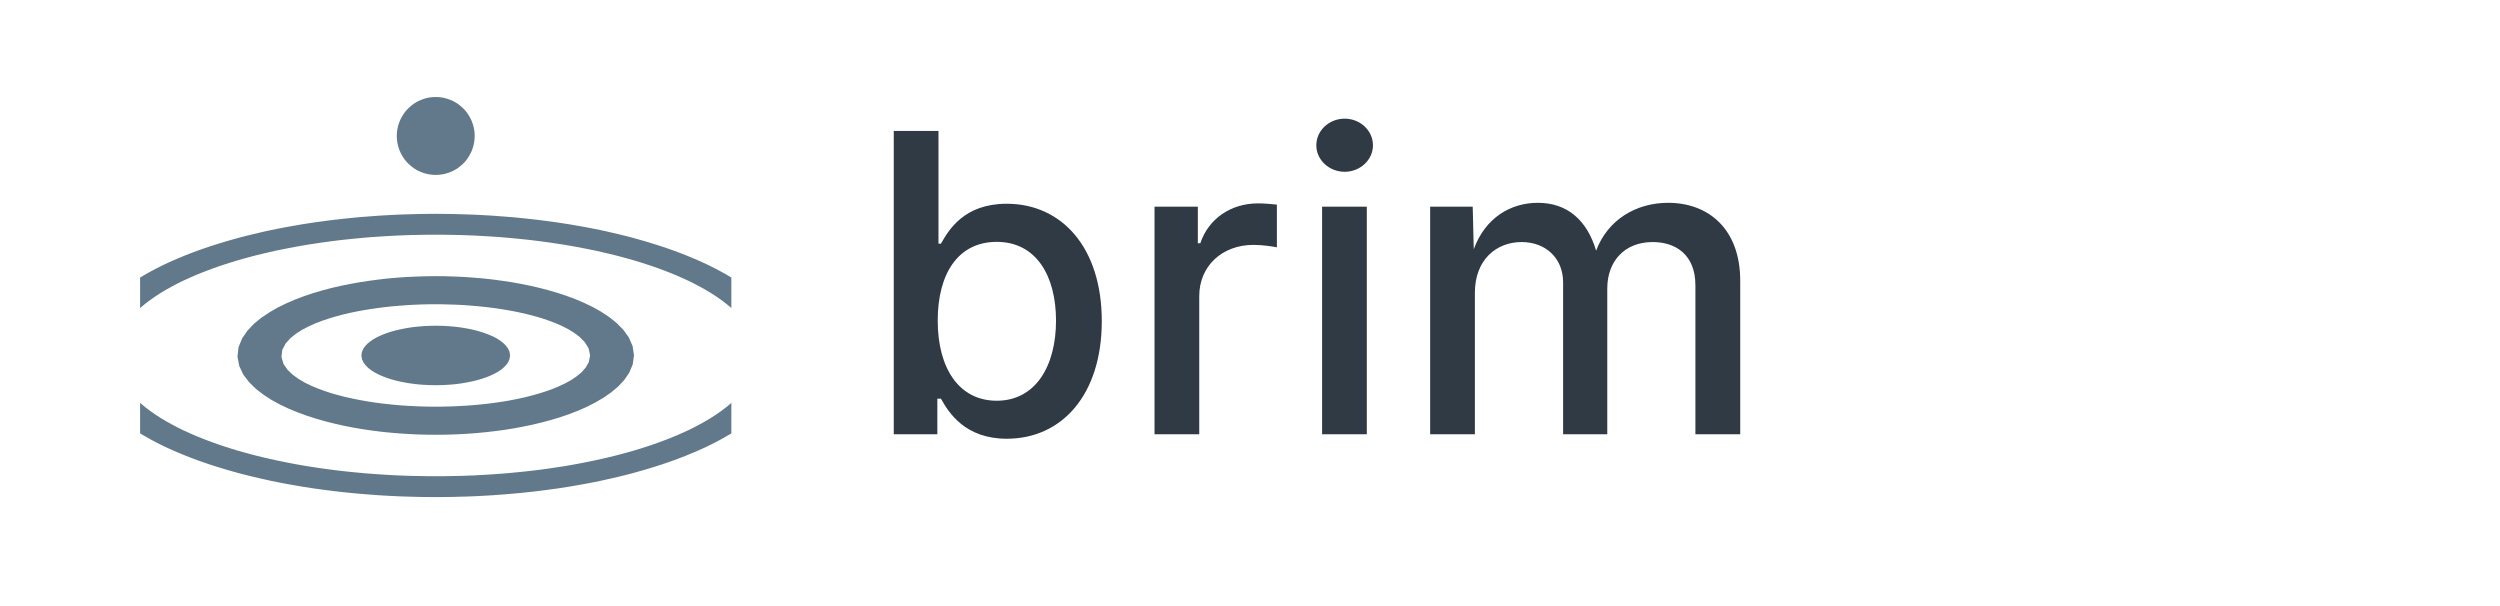
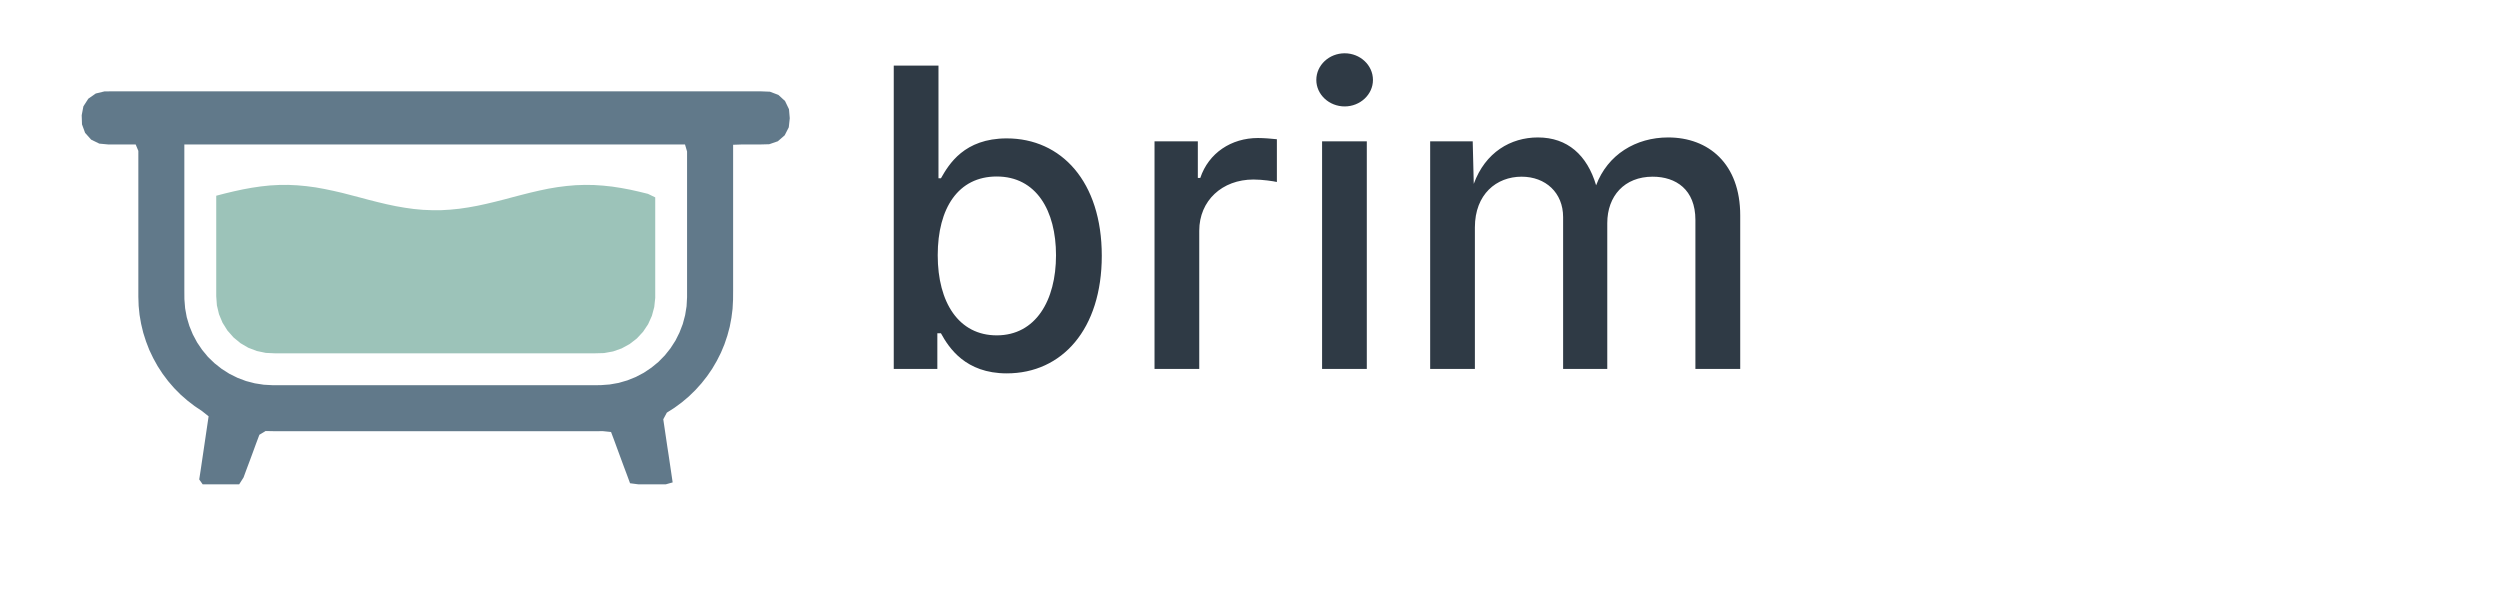
<svg xmlns="http://www.w3.org/2000/svg" viewBox="0 0 413.1 99.5" width="413" height="100">
-   <path fill-rule="evenodd" fill="#61798A" d="M84.28,58.47 L84.20,57.89 L83.96,57.35 L83.62,56.88 L83.20,56.46 L82.74,56.09 L82.25,55.76 L81.73,55.47 L81.20,55.22 L80.65,54.99 L80.10,54.78 L79.54,54.60 L78.97,54.43 L78.40,54.28 L77.83,54.15 L77.25,54.03 L76.67,53.93 L76.08,53.84 L75.50,53.76 L74.91,53.70 L74.32,53.65 L73.73,53.61 L73.14,53.58 L72.55,53.57 L71.96,53.56 L71.37,53.57 L70.78,53.59 L70.19,53.61 L69.60,53.66 L69.01,53.71 L68.42,53.77 L67.84,53.85 L67.26,53.94 L66.67,54.05 L66.10,54.17 L65.52,54.30 L64.95,54.45 L64.38,54.62 L63.82,54.81 L63.27,55.02 L62.73,55.25 L62.20,55.51 L61.69,55.80 L61.20,56.14 L60.74,56.51 L60.33,56.94 L60.00,57.42 L59.78,57.97 L59.72,58.55 L59.83,59.13 L60.08,59.66 L60.44,60.13 L60.86,60.55 L61.33,60.91 L61.82,61.23 L62.34,61.51 L62.87,61.76 L63.42,61.99 L63.97,62.19 L64.53,62.38 L65.10,62.54 L65.68,62.69 L66.26,62.82 L66.84,62.93 L67.43,63.04 L68.01,63.12 L68.60,63.20 L69.18,63.26 L69.76,63.31 L70.35,63.34 L70.93,63.37 L71.51,63.38 L72.09,63.39 L72.68,63.38 L73.27,63.36 L73.85,63.33 L74.45,63.29 L75.04,63.24 L75.63,63.17 L76.23,63.09 L76.82,62.99 L77.42,62.88 L78.01,62.76 L78.60,62.62 L79.19,62.46 L79.76,62.28 L80.33,62.09 L80.88,61.87 L81.41,61.63 L81.93,61.37 L82.42,61.08 L82.88,60.76 L83.30,60.40 L83.68,60.00 L83.99,59.55 L84.20,59.04 L84.28,58.47 Z" />
-   <path fill-rule="evenodd" fill="#61798A" d="M104.76,58.47 L104.53,56.92 L103.90,55.48 L102.98,54.21 L101.87,53.09 L100.64,52.11 L99.32,51.24 L97.95,50.47 L96.53,49.79 L95.08,49.17 L93.60,48.62 L92.11,48.13 L90.60,47.69 L89.07,47.29 L87.54,46.94 L85.99,46.63 L84.44,46.35 L82.88,46.12 L81.32,45.91 L79.76,45.74 L78.19,45.61 L76.62,45.50 L75.04,45.43 L73.47,45.38 L71.89,45.37 L70.32,45.39 L68.74,45.44 L67.17,45.51 L65.60,45.62 L64.03,45.76 L62.47,45.94 L60.90,46.15 L59.35,46.39 L57.80,46.67 L56.25,46.98 L54.72,47.34 L53.20,47.74 L51.69,48.19 L50.20,48.69 L48.72,49.25 L47.28,49.88 L45.86,50.57 L44.50,51.36 L43.19,52.24 L41.97,53.23 L40.89,54.37 L40.00,55.67 L39.41,57.13 L39.24,58.69 L39.54,60.23 L40.21,61.65 L41.17,62.90 L42.29,64.00 L43.54,64.96 L44.86,65.82 L46.24,66.57 L47.66,67.25 L49.11,67.85 L50.59,68.39 L52.09,68.88 L53.61,69.32 L55.15,69.71 L56.69,70.06 L58.25,70.37 L59.81,70.64 L61.36,70.87 L62.92,71.07 L64.48,71.23 L66.03,71.36 L67.59,71.46 L69.14,71.53 L70.69,71.57 L72.25,71.58 L73.81,71.56 L75.38,71.51 L76.95,71.43 L78.52,71.32 L80.10,71.17 L81.69,70.99 L83.28,70.78 L84.87,70.53 L86.45,70.23 L88.04,69.90 L89.61,69.52 L91.17,69.10 L92.70,68.63 L94.21,68.11 L95.68,67.53 L97.10,66.90 L98.47,66.19 L99.78,65.42 L101.01,64.56 L102.14,63.61 L103.14,62.54 L103.97,61.33 L104.55,59.97 L104.76,58.47 Z M97.51,58.47 L97.27,57.32 L96.65,56.31 L95.83,55.46 L94.88,54.74 L93.87,54.12 L92.81,53.58 L91.72,53.11 L90.61,52.69 L89.48,52.31 L88.34,51.98 L87.19,51.68 L86.03,51.41 L84.87,51.17 L83.70,50.96 L82.53,50.77 L81.35,50.60 L80.17,50.46 L78.99,50.34 L77.81,50.24 L76.62,50.15 L75.44,50.09 L74.25,50.05 L73.06,50.02 L71.87,50.01 L70.68,50.02 L69.50,50.05 L68.31,50.10 L67.12,50.17 L65.94,50.26 L64.76,50.36 L63.57,50.49 L62.40,50.64 L61.22,50.81 L60.05,51.00 L58.88,51.22 L57.72,51.46 L56.56,51.74 L55.41,52.05 L54.28,52.39 L53.15,52.77 L52.05,53.20 L50.96,53.69 L49.91,54.24 L48.91,54.88 L47.98,55.63 L47.19,56.51 L46.64,57.56 L46.51,58.73 L46.84,59.86 L47.51,60.84 L48.37,61.66 L49.34,62.36 L50.36,62.96 L51.43,63.48 L52.51,63.93 L53.62,64.34 L54.74,64.71 L55.88,65.03 L57.04,65.33 L58.22,65.59 L59.40,65.83 L60.59,66.04 L61.78,66.23 L62.96,66.39 L64.14,66.52 L65.32,66.64 L66.48,66.74 L67.65,66.81 L68.81,66.87 L69.96,66.91 L71.12,66.93 L72.28,66.94 L73.45,66.92 L74.62,66.89 L75.81,66.84 L77.00,66.77 L78.20,66.68 L79.41,66.57 L80.62,66.44 L81.85,66.28 L83.07,66.10 L84.30,65.89 L85.53,65.65 L86.74,65.38 L87.93,65.08 L89.10,64.75 L90.24,64.39 L91.34,63.99 L92.40,63.55 L93.41,63.07 L94.37,62.54 L95.26,61.94 L96.08,61.27 L96.78,60.48 L97.30,59.56 L97.51,58.47 Z" />
-   <path fill-rule="evenodd" fill="#61798A" d="M120.85,45.60 L120.85,48.12 L120.85,50.64 L120.85,50.64 L120.03,49.95 L119.18,49.31 L118.31,48.70 L117.41,48.12 L116.49,47.57 L115.56,47.06 L114.62,46.56 L113.66,46.09 L112.69,45.65 L111.71,45.22 L110.73,44.82 L109.73,44.43 L108.73,44.06 L107.73,43.71 L106.71,43.37 L105.70,43.05 L104.68,42.74 L103.65,42.45 L102.62,42.17 L101.59,41.90 L100.55,41.65 L99.52,41.41 L98.48,41.17 L97.43,40.96 L96.39,40.75 L95.34,40.55 L94.29,40.36 L93.24,40.18 L92.18,40.02 L91.13,39.86 L90.07,39.71 L89.02,39.57 L87.96,39.44 L86.90,39.32 L85.84,39.21 L84.78,39.11 L83.72,39.01 L82.65,38.92 L81.59,38.85 L80.53,38.78 L79.46,38.72 L78.40,38.66 L77.33,38.62 L76.26,38.58 L75.20,38.56 L74.13,38.54 L73.07,38.52 L72.00,38.52 L70.93,38.52 L69.87,38.54 L68.80,38.56 L67.74,38.58 L66.67,38.62 L65.60,38.66 L64.54,38.72 L63.47,38.78 L62.41,38.85 L61.35,38.92 L60.28,39.01 L59.22,39.11 L58.16,39.21 L57.10,39.32 L56.04,39.44 L54.98,39.57 L53.93,39.71 L52.87,39.86 L51.82,40.02 L50.76,40.18 L49.71,40.36 L48.66,40.55 L47.61,40.75 L46.57,40.96 L45.52,41.17 L44.48,41.41 L43.45,41.65 L42.41,41.90 L41.38,42.17 L40.35,42.45 L39.32,42.74 L38.30,43.05 L37.29,43.37 L36.27,43.71 L35.27,44.06 L34.27,44.43 L33.27,44.82 L32.29,45.22 L31.31,45.65 L30.34,46.09 L29.38,46.56 L28.44,47.06 L27.51,47.57 L26.59,48.12 L25.69,48.70 L24.82,49.31 L23.97,49.95 L23.15,50.64 L23.15,50.64 L23.15,48.12 L23.15,45.60 L120.85,45.60 L119.94,45.06 L119.02,44.55 L118.09,44.06 L117.15,43.59 L116.20,43.14 L115.24,42.71 L114.27,42.30 L113.30,41.90 L112.32,41.52 L111.33,41.15 L110.34,40.80 L109.34,40.46 L108.34,40.14 L107.34,39.83 L106.33,39.53 L105.31,39.24 L104.30,38.96 L103.28,38.70 L102.26,38.45 L101.23,38.21 L100.21,37.97 L99.18,37.75 L98.15,37.54 L97.12,37.34 L96.08,37.15 L95.04,36.97 L94.01,36.79 L92.97,36.63 L91.93,36.47 L90.88,36.33 L89.84,36.19 L88.80,36.06 L87.75,35.94 L86.71,35.83 L85.66,35.72 L84.61,35.62 L83.56,35.54 L82.51,35.46 L81.46,35.38 L80.41,35.32 L79.36,35.26 L78.31,35.21 L77.26,35.17 L76.21,35.14 L75.16,35.11 L74.10,35.09 L73.05,35.08 L72.00,35.07 L70.95,35.08 L69.90,35.09 L68.84,35.11 L67.79,35.14 L66.74,35.17 L65.69,35.21 L64.64,35.26 L63.59,35.32 L62.54,35.38 L61.49,35.46 L60.44,35.54 L59.39,35.62 L58.34,35.72 L57.29,35.83 L56.25,35.94 L55.20,36.06 L54.16,36.19 L53.12,36.33 L52.07,36.47 L51.03,36.63 L49.99,36.79 L48.96,36.97 L47.92,37.15 L46.88,37.34 L45.85,37.54 L44.82,37.75 L43.79,37.97 L42.77,38.21 L41.74,38.45 L40.72,38.70 L39.70,38.96 L38.69,39.24 L37.67,39.53 L36.66,39.83 L35.66,40.14 L34.66,40.46 L33.66,40.80 L32.67,41.15 L31.68,41.52 L30.70,41.90 L29.73,42.30 L28.76,42.71 L27.80,43.14 L26.85,43.59 L25.91,44.06 L24.98,44.55 L24.06,45.06 L23.15,45.60 Z" />
-   <path fill-rule="evenodd" fill="#61798A" d="M23.15,71.35 L23.15,68.83 L23.15,66.31 L23.15,66.31 L23.97,67.00 L24.82,67.64 L25.69,68.25 L26.59,68.83 L27.51,69.38 L28.44,69.89 L29.38,70.39 L30.34,70.86 L31.31,71.30 L32.29,71.73 L33.27,72.13 L34.27,72.52 L35.27,72.89 L36.27,73.24 L37.29,73.58 L38.30,73.90 L39.32,74.21 L40.35,74.50 L41.38,74.78 L42.41,75.05 L43.45,75.30 L44.48,75.54 L45.52,75.77 L46.57,75.99 L47.61,76.20 L48.66,76.40 L49.71,76.59 L50.76,76.77 L51.82,76.93 L52.87,77.09 L53.93,77.24 L54.98,77.38 L56.04,77.51 L57.10,77.63 L58.16,77.74 L59.22,77.84 L60.28,77.94 L61.35,78.02 L62.41,78.10 L63.47,78.17 L64.54,78.23 L65.60,78.29 L66.67,78.33 L67.74,78.37 L68.80,78.39 L69.87,78.41 L70.93,78.43 L72.00,78.43 L73.07,78.43 L74.13,78.41 L75.20,78.39 L76.26,78.37 L77.33,78.33 L78.40,78.29 L79.46,78.23 L80.53,78.17 L81.59,78.10 L82.65,78.02 L83.72,77.94 L84.78,77.84 L85.84,77.74 L86.90,77.63 L87.96,77.51 L89.02,77.38 L90.07,77.24 L91.13,77.09 L92.18,76.93 L93.24,76.77 L94.29,76.59 L95.34,76.40 L96.39,76.20 L97.43,75.99 L98.48,75.77 L99.52,75.54 L100.55,75.30 L101.59,75.05 L102.62,74.78 L103.65,74.50 L104.68,74.21 L105.70,73.90 L106.71,73.58 L107.73,73.24 L108.73,72.89 L109.73,72.52 L110.73,72.13 L111.71,71.73 L112.69,71.30 L113.66,70.86 L114.62,70.39 L115.56,69.89 L116.49,69.38 L117.41,68.83 L118.31,68.25 L119.18,67.64 L120.03,67.00 L120.85,66.31 L120.85,66.31 L120.85,68.83 L120.85,71.35 L23.15,71.35 L24.06,71.88 L24.98,72.40 L25.91,72.89 L26.85,73.36 L27.80,73.81 L28.76,74.24 L29.73,74.65 L30.70,75.05 L31.68,75.43 L32.67,75.80 L33.66,76.15 L34.66,76.49 L35.66,76.81 L36.66,77.12 L37.67,77.42 L38.69,77.71 L39.70,77.99 L40.72,78.25 L41.74,78.50 L42.77,78.74 L43.79,78.97 L44.82,79.20 L45.85,79.41 L46.88,79.61 L47.92,79.80 L48.96,79.98 L49.99,80.16 L51.03,80.32 L52.07,80.48 L53.12,80.62 L54.16,80.76 L55.20,80.89 L56.25,81.01 L57.29,81.12 L58.34,81.23 L59.39,81.32 L60.44,81.41 L61.49,81.49 L62.54,81.57 L63.59,81.63 L64.64,81.69 L65.69,81.74 L66.74,81.78 L67.79,81.81 L68.84,81.84 L69.90,81.86 L70.95,81.87 L72.00,81.87 L73.05,81.87 L74.10,81.86 L75.16,81.84 L76.21,81.81 L77.26,81.78 L78.31,81.74 L79.36,81.69 L80.41,81.63 L81.46,81.57 L82.51,81.49 L83.56,81.41 L84.61,81.32 L85.66,81.23 L86.71,81.12 L87.75,81.01 L88.80,80.89 L89.84,80.76 L90.88,80.62 L91.93,80.48 L92.97,80.32 L94.01,80.16 L95.04,79.98 L96.08,79.80 L97.12,79.61 L98.15,79.41 L99.18,79.20 L100.21,78.97 L101.23,78.74 L102.26,78.50 L103.28,78.25 L104.30,77.99 L105.31,77.71 L106.33,77.42 L107.34,77.12 L108.34,76.81 L109.34,76.49 L110.34,76.15 L111.33,75.80 L112.32,75.43 L113.30,75.05 L114.27,74.65 L115.24,74.24 L116.20,73.81 L117.15,73.36 L118.09,72.89 L119.02,72.40 L119.94,71.88 L120.85,71.35 Z" />
-   <path fill-rule="evenodd" fill="#61798A" d="M78.44,22.20 L78.42,21.78 L78.38,21.36 L78.31,20.95 L78.22,20.54 L78.09,20.14 L77.95,19.74 L77.77,19.36 L77.57,18.99 L77.35,18.63 L77.11,18.29 L76.84,17.96 L76.55,17.65 L76.24,17.37 L75.92,17.10 L75.58,16.85 L75.22,16.63 L74.85,16.43 L74.46,16.26 L74.07,16.11 L73.67,15.99 L73.26,15.89 L72.84,15.82 L72.42,15.78 L72.00,15.77 L71.58,15.78 L71.16,15.82 L70.74,15.89 L70.33,15.99 L69.93,16.11 L69.54,16.26 L69.15,16.43 L68.78,16.63 L68.42,16.85 L68.08,17.10 L67.76,17.37 L67.45,17.65 L67.16,17.96 L66.89,18.29 L66.65,18.63 L66.43,18.99 L66.23,19.36 L66.05,19.74 L65.91,20.14 L65.78,20.54 L65.69,20.95 L65.62,21.36 L65.58,21.78 L65.56,22.20 L65.58,22.63 L65.62,23.04 L65.69,23.46 L65.78,23.87 L65.91,24.27 L66.05,24.67 L66.23,25.05 L66.43,25.42 L66.65,25.78 L66.89,26.12 L67.16,26.45 L67.45,26.76 L67.76,27.04 L68.08,27.31 L68.42,27.56 L68.78,27.78 L69.15,27.98 L69.54,28.15 L69.93,28.30 L70.33,28.42 L70.74,28.52 L71.16,28.58 L71.58,28.63 L72.00,28.64 L72.42,28.63 L72.84,28.58 L73.26,28.52 L73.67,28.42 L74.07,28.30 L74.46,28.15 L74.85,27.98 L75.22,27.78 L75.58,27.56 L75.92,27.31 L76.24,27.04 L76.55,26.76 L76.84,26.45 L77.11,26.12 L77.35,25.78 L77.57,25.42 L77.77,25.05 L77.95,24.67 L78.09,24.27 L78.22,23.87 L78.31,23.46 L78.38,23.04 L78.42,22.63 L78.44,22.20 Z" />
-   <text x="142.7" y="71.5" font-family="Inter" font-weight="500" font-size="68.9" letter-spacing="0.5" fill="#2F3A45">brim</text>
+   <path fill-rule="evenodd" fill="#61798A" d="M13.50,18.78 L13.55,20.29 L14.06,21.69 L15.06,22.81 L16.41,23.47 L17.90,23.61 L19.41,23.61 L20.91,23.61 L22.42,23.61 L22.86,24.67 L22.86,26.18 L22.86,27.69 L22.86,29.19 L22.86,30.70 L22.86,32.20 L22.86,33.71 L22.86,35.22 L22.86,36.72 L22.86,38.23 L22.86,39.73 L22.86,41.24 L22.86,42.75 L22.86,44.25 L22.86,45.76 L22.86,47.27 L22.86,48.77 L22.91,50.28 L23.06,51.77 L23.32,53.26 L23.67,54.72 L24.13,56.16 L24.67,57.56 L25.32,58.92 L26.05,60.24 L26.87,61.50 L27.78,62.71 L28.76,63.85 L29.82,64.92 L30.95,65.91 L32.14,66.83 L33.39,67.67 L34.47,68.53 L34.25,70.02 L34.03,71.51 L33.81,73.00 L33.59,74.49 L33.37,75.98 L33.15,77.47 L32.92,78.96 L33.49,79.77 L35.00,79.77 L36.51,79.77 L38.01,79.77 L39.52,79.77 L40.24,78.64 L40.76,77.23 L41.29,75.82 L41.81,74.41 L42.33,72.99 L42.86,71.58 L43.89,70.96 L45.40,70.99 L46.90,70.99 L48.41,70.99 L49.91,70.99 L51.42,70.99 L52.93,70.99 L54.43,70.99 L55.94,70.99 L57.45,70.99 L58.95,70.99 L60.46,70.99 L61.96,70.99 L63.47,70.99 L64.98,70.99 L66.48,70.99 L67.99,70.99 L69.49,70.99 L71.00,70.99 L72.51,70.99 L74.01,70.99 L75.52,70.99 L77.03,70.99 L78.53,70.99 L80.04,70.99 L81.54,70.99 L83.05,70.99 L84.56,70.99 L86.06,70.99 L87.57,70.99 L89.08,70.99 L90.58,70.99 L92.09,70.99 L93.59,70.99 L95.10,70.99 L96.61,70.99 L98.11,70.99 L99.62,70.98 L100.97,71.12 L101.50,72.53 L102.02,73.95 L102.54,75.36 L103.06,76.77 L103.59,78.18 L104.11,79.59 L105.50,79.77 L107.00,79.77 L108.51,79.77 L110.01,79.77 L111.15,79.45 L110.93,77.96 L110.71,76.47 L110.49,74.98 L110.26,73.49 L110.04,72.00 L109.82,70.51 L109.60,69.02 L110.19,67.92 L111.46,67.11 L112.67,66.22 L113.82,65.25 L114.90,64.20 L115.91,63.08 L116.84,61.90 L117.69,60.66 L118.45,59.36 L119.13,58.01 L119.71,56.62 L120.19,55.19 L120.58,53.74 L120.86,52.26 L121.05,50.77 L121.13,49.26 L121.14,47.76 L121.14,46.25 L121.14,44.74 L121.14,43.24 L121.14,41.73 L121.14,40.23 L121.14,38.72 L121.14,37.21 L121.14,35.71 L121.14,34.20 L121.14,32.70 L121.14,31.19 L121.14,29.68 L121.14,28.18 L121.14,26.67 L121.14,25.16 L121.14,23.66 L122.60,23.61 L124.10,23.61 L125.61,23.61 L127.11,23.57 L128.53,23.08 L129.66,22.10 L130.34,20.77 L130.50,19.27 L130.37,17.78 L129.72,16.43 L128.62,15.42 L127.22,14.89 L125.71,14.83 L124.21,14.83 L122.70,14.83 L121.20,14.83 L119.69,14.83 L118.18,14.83 L116.68,14.83 L115.17,14.83 L113.67,14.83 L112.16,14.83 L110.65,14.83 L109.15,14.83 L107.64,14.83 L106.13,14.83 L104.63,14.83 L103.12,14.83 L101.62,14.83 L100.11,14.83 L98.60,14.83 L97.10,14.83 L95.59,14.83 L94.09,14.83 L92.58,14.83 L91.07,14.83 L89.57,14.83 L88.06,14.83 L86.55,14.83 L85.05,14.83 L83.54,14.83 L82.04,14.83 L80.53,14.83 L79.02,14.83 L77.52,14.83 L76.01,14.83 L74.51,14.83 L73.00,14.83 L71.49,14.83 L69.99,14.83 L68.48,14.83 L66.97,14.83 L65.47,14.83 L63.96,14.83 L62.46,14.83 L60.95,14.83 L59.44,14.83 L57.94,14.83 L56.43,14.83 L54.92,14.83 L53.42,14.83 L51.91,14.83 L50.41,14.83 L48.90,14.83 L47.39,14.83 L45.89,14.83 L44.38,14.83 L42.88,14.83 L41.37,14.83 L39.86,14.83 L38.36,14.83 L36.85,14.83 L35.34,14.83 L33.84,14.83 L32.33,14.83 L30.83,14.83 L29.32,14.83 L27.81,14.83 L26.31,14.83 L24.80,14.83 L23.30,14.83 L21.79,14.83 L20.28,14.83 L18.78,14.83 L17.27,14.84 L15.82,15.19 L14.59,16.05 L13.78,17.31 Z M30.46,23.61 L31.97,23.61 L33.47,23.61 L34.98,23.61 L36.48,23.61 L37.99,23.61 L39.49,23.61 L40.99,23.61 L42.50,23.61 L44.00,23.61 L45.51,23.61 L47.01,23.61 L48.51,23.61 L50.02,23.61 L51.52,23.61 L53.03,23.61 L54.53,23.61 L56.04,23.61 L57.54,23.61 L59.04,23.61 L60.55,23.61 L62.05,23.61 L63.56,23.61 L65.06,23.61 L66.56,23.61 L68.07,23.61 L69.57,23.61 L71.08,23.61 L72.58,23.61 L74.09,23.61 L75.59,23.61 L77.09,23.61 L78.60,23.61 L80.10,23.61 L81.61,23.61 L83.11,23.61 L84.61,23.61 L86.12,23.61 L87.62,23.61 L89.13,23.61 L90.63,23.61 L92.14,23.61 L93.64,23.61 L95.14,23.61 L96.65,23.61 L98.15,23.61 L99.66,23.61 L101.16,23.61 L102.66,23.61 L104.17,23.61 L105.67,23.61 L107.18,23.61 L108.68,23.61 L110.19,23.61 L111.69,23.61 L113.19,23.61 L113.53,24.77 L113.53,26.28 L113.53,27.78 L113.53,29.28 L113.53,30.79 L113.53,32.29 L113.53,33.80 L113.53,35.30 L113.53,36.81 L113.53,38.31 L113.53,39.81 L113.53,41.32 L113.53,42.82 L113.53,44.33 L113.53,45.83 L113.53,47.33 L113.53,48.84 L113.45,50.34 L113.21,51.82 L112.82,53.28 L112.28,54.68 L111.61,56.02 L110.79,57.29 L109.86,58.46 L108.80,59.54 L107.64,60.49 L106.39,61.33 L105.06,62.03 L103.67,62.59 L102.22,63.01 L100.74,63.27 L99.25,63.38 L97.74,63.39 L96.24,63.39 L94.73,63.39 L93.23,63.39 L91.72,63.39 L90.22,63.39 L88.72,63.39 L87.21,63.39 L85.71,63.39 L84.20,63.39 L82.70,63.39 L81.20,63.39 L79.69,63.39 L78.19,63.39 L76.68,63.39 L75.18,63.39 L73.67,63.39 L72.17,63.39 L70.67,63.39 L69.16,63.39 L67.66,63.39 L66.15,63.39 L64.65,63.39 L63.15,63.39 L61.64,63.39 L60.14,63.39 L58.63,63.39 L57.13,63.39 L55.62,63.39 L54.12,63.39 L52.62,63.39 L51.11,63.39 L49.61,63.39 L48.10,63.39 L46.60,63.39 L45.10,63.39 L43.59,63.31 L42.11,63.08 L40.65,62.70 L39.25,62.17 L37.90,61.50 L36.63,60.69 L35.45,59.76 L34.37,58.72 L33.41,57.56 L32.57,56.32 L31.86,54.99 L31.29,53.60 L30.86,52.16 L30.59,50.68 L30.47,49.18 L30.46,47.68 L30.46,46.17 L30.46,44.67 L30.46,43.16 L30.46,41.66 L30.46,40.15 L30.46,38.65 L30.46,37.15 L30.46,35.64 L30.46,34.14 L30.46,32.63 L30.46,31.13 L30.46,29.63 L30.46,28.12 L30.46,26.62 L30.46,25.11 Z" />
+   <path fill-rule="evenodd" fill="#9CC3B9" d="M35.73,32.08 L35.73,33.59 L35.73,35.10 L35.73,36.61 L35.73,38.12 L35.73,39.63 L35.73,41.14 L35.73,42.65 L35.73,44.16 L35.73,45.67 L35.73,47.18 L35.73,48.69 L35.84,50.20 L36.19,51.67 L36.77,53.06 L37.57,54.34 L38.57,55.48 L39.73,56.44 L41.03,57.20 L42.44,57.74 L43.92,58.05 L45.43,58.12 L46.94,58.12 L48.45,58.12 L49.96,58.12 L51.47,58.12 L52.98,58.12 L54.49,58.12 L56.00,58.12 L57.51,58.12 L59.02,58.12 L60.53,58.12 L62.04,58.12 L63.55,58.12 L65.07,58.12 L66.58,58.12 L68.09,58.12 L69.60,58.12 L71.11,58.12 L72.62,58.12 L74.13,58.12 L75.64,58.12 L77.15,58.12 L78.66,58.12 L80.17,58.12 L81.68,58.12 L83.19,58.12 L84.71,58.12 L86.22,58.12 L87.73,58.12 L89.24,58.12 L90.75,58.12 L92.26,58.12 L93.77,58.12 L95.28,58.12 L96.79,58.12 L98.30,58.12 L99.81,58.08 L101.30,57.81 L102.72,57.31 L104.04,56.59 L105.24,55.66 L106.26,54.56 L107.10,53.30 L107.72,51.92 L108.11,50.47 L108.27,48.97 L108.27,47.46 L108.27,45.95 L108.27,44.43 L108.27,42.92 L108.27,41.41 L108.27,39.90 L108.27,38.39 L108.27,36.88 L108.27,35.37 L108.27,33.86 L108.27,32.35 L107.07,31.77 L105.60,31.41 L104.13,31.08 L102.64,30.80 L101.15,30.57 L99.65,30.41 L98.14,30.31 L96.63,30.29 L95.12,30.34 L93.62,30.47 L92.12,30.66 L90.63,30.91 L89.15,31.22 L87.68,31.56 L86.21,31.93 L84.75,32.31 L83.29,32.70 L81.83,33.07 L80.36,33.42 L78.88,33.74 L77.40,34.01 L75.90,34.23 L74.40,34.38 L72.89,34.47 L71.38,34.47 L69.87,34.41 L68.37,34.27 L66.87,34.06 L65.38,33.80 L63.91,33.49 L62.44,33.14 L60.97,32.77 L59.51,32.38 L58.05,32.00 L56.59,31.62 L55.12,31.28 L53.64,30.97 L52.15,30.70 L50.65,30.50 L49.15,30.36 L47.64,30.29 L46.13,30.30 L44.62,30.38 L43.12,30.54 L41.62,30.76 L40.14,31.03 L38.66,31.35 L37.19,31.70 Z" />
+   <text x="142.7" y="60.7" font-family="Inter" font-weight="500" font-size="68.9" letter-spacing="0.5" fill="#2F3A45">brim</text>
</svg>
